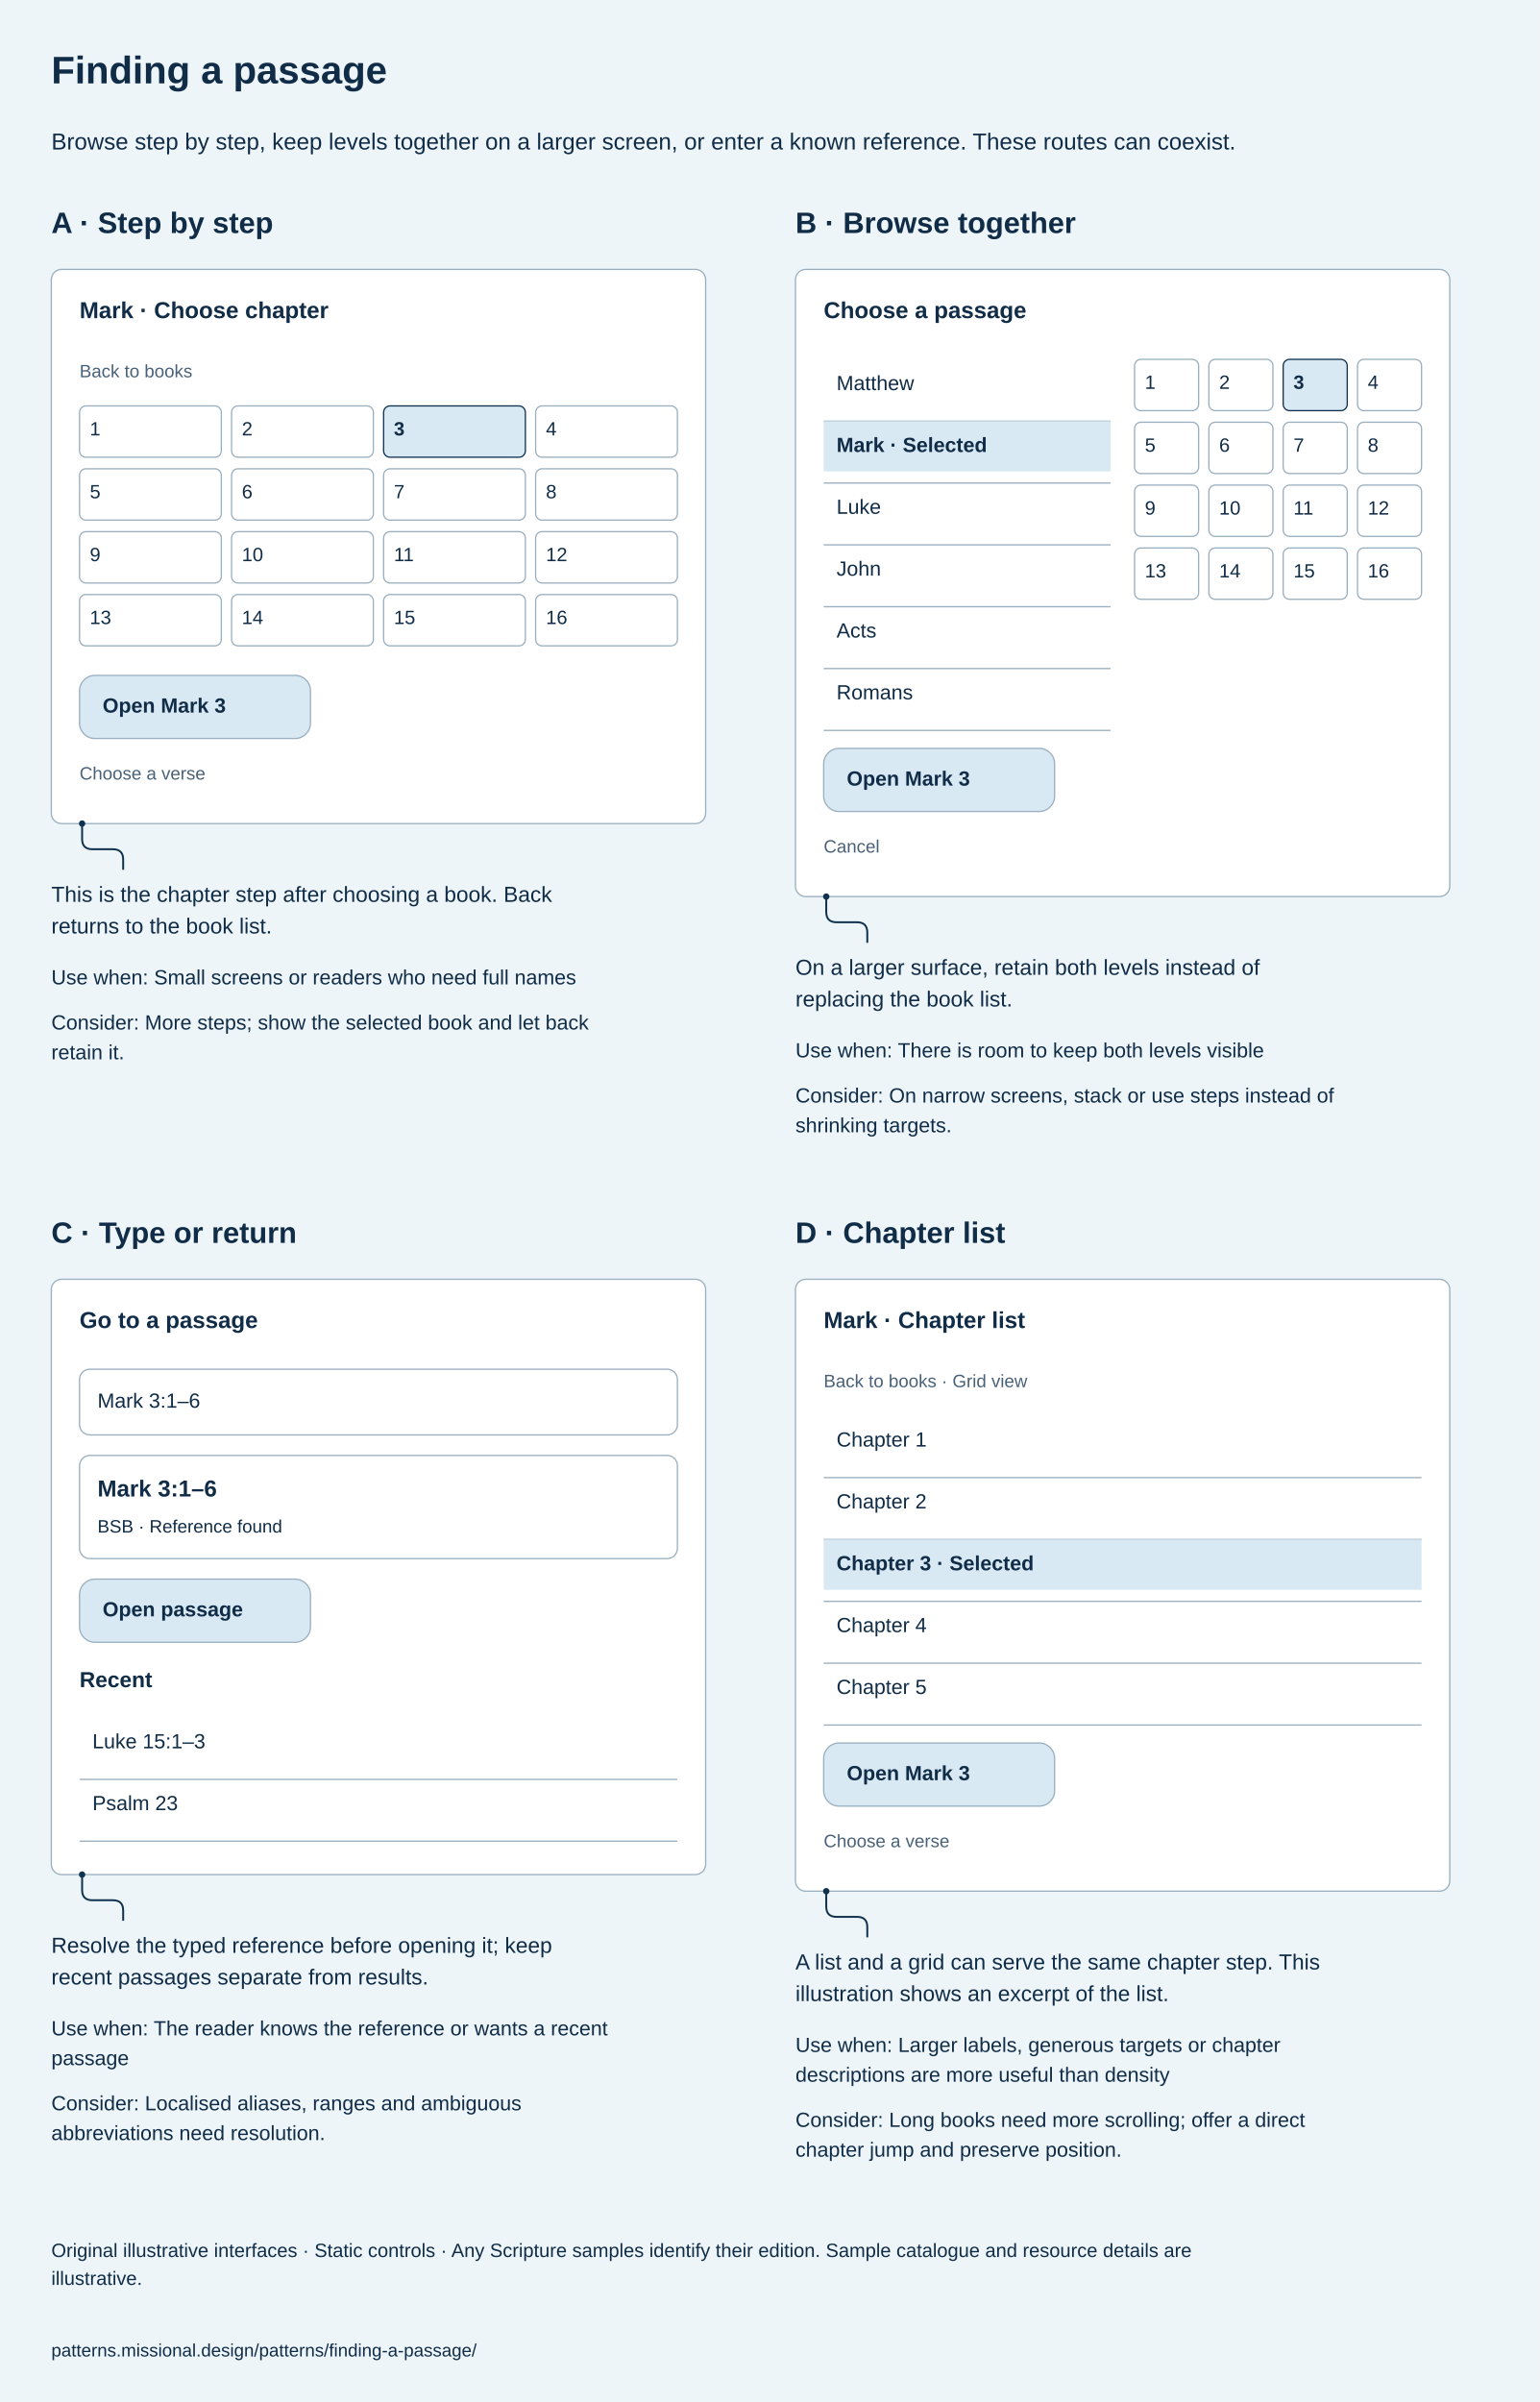
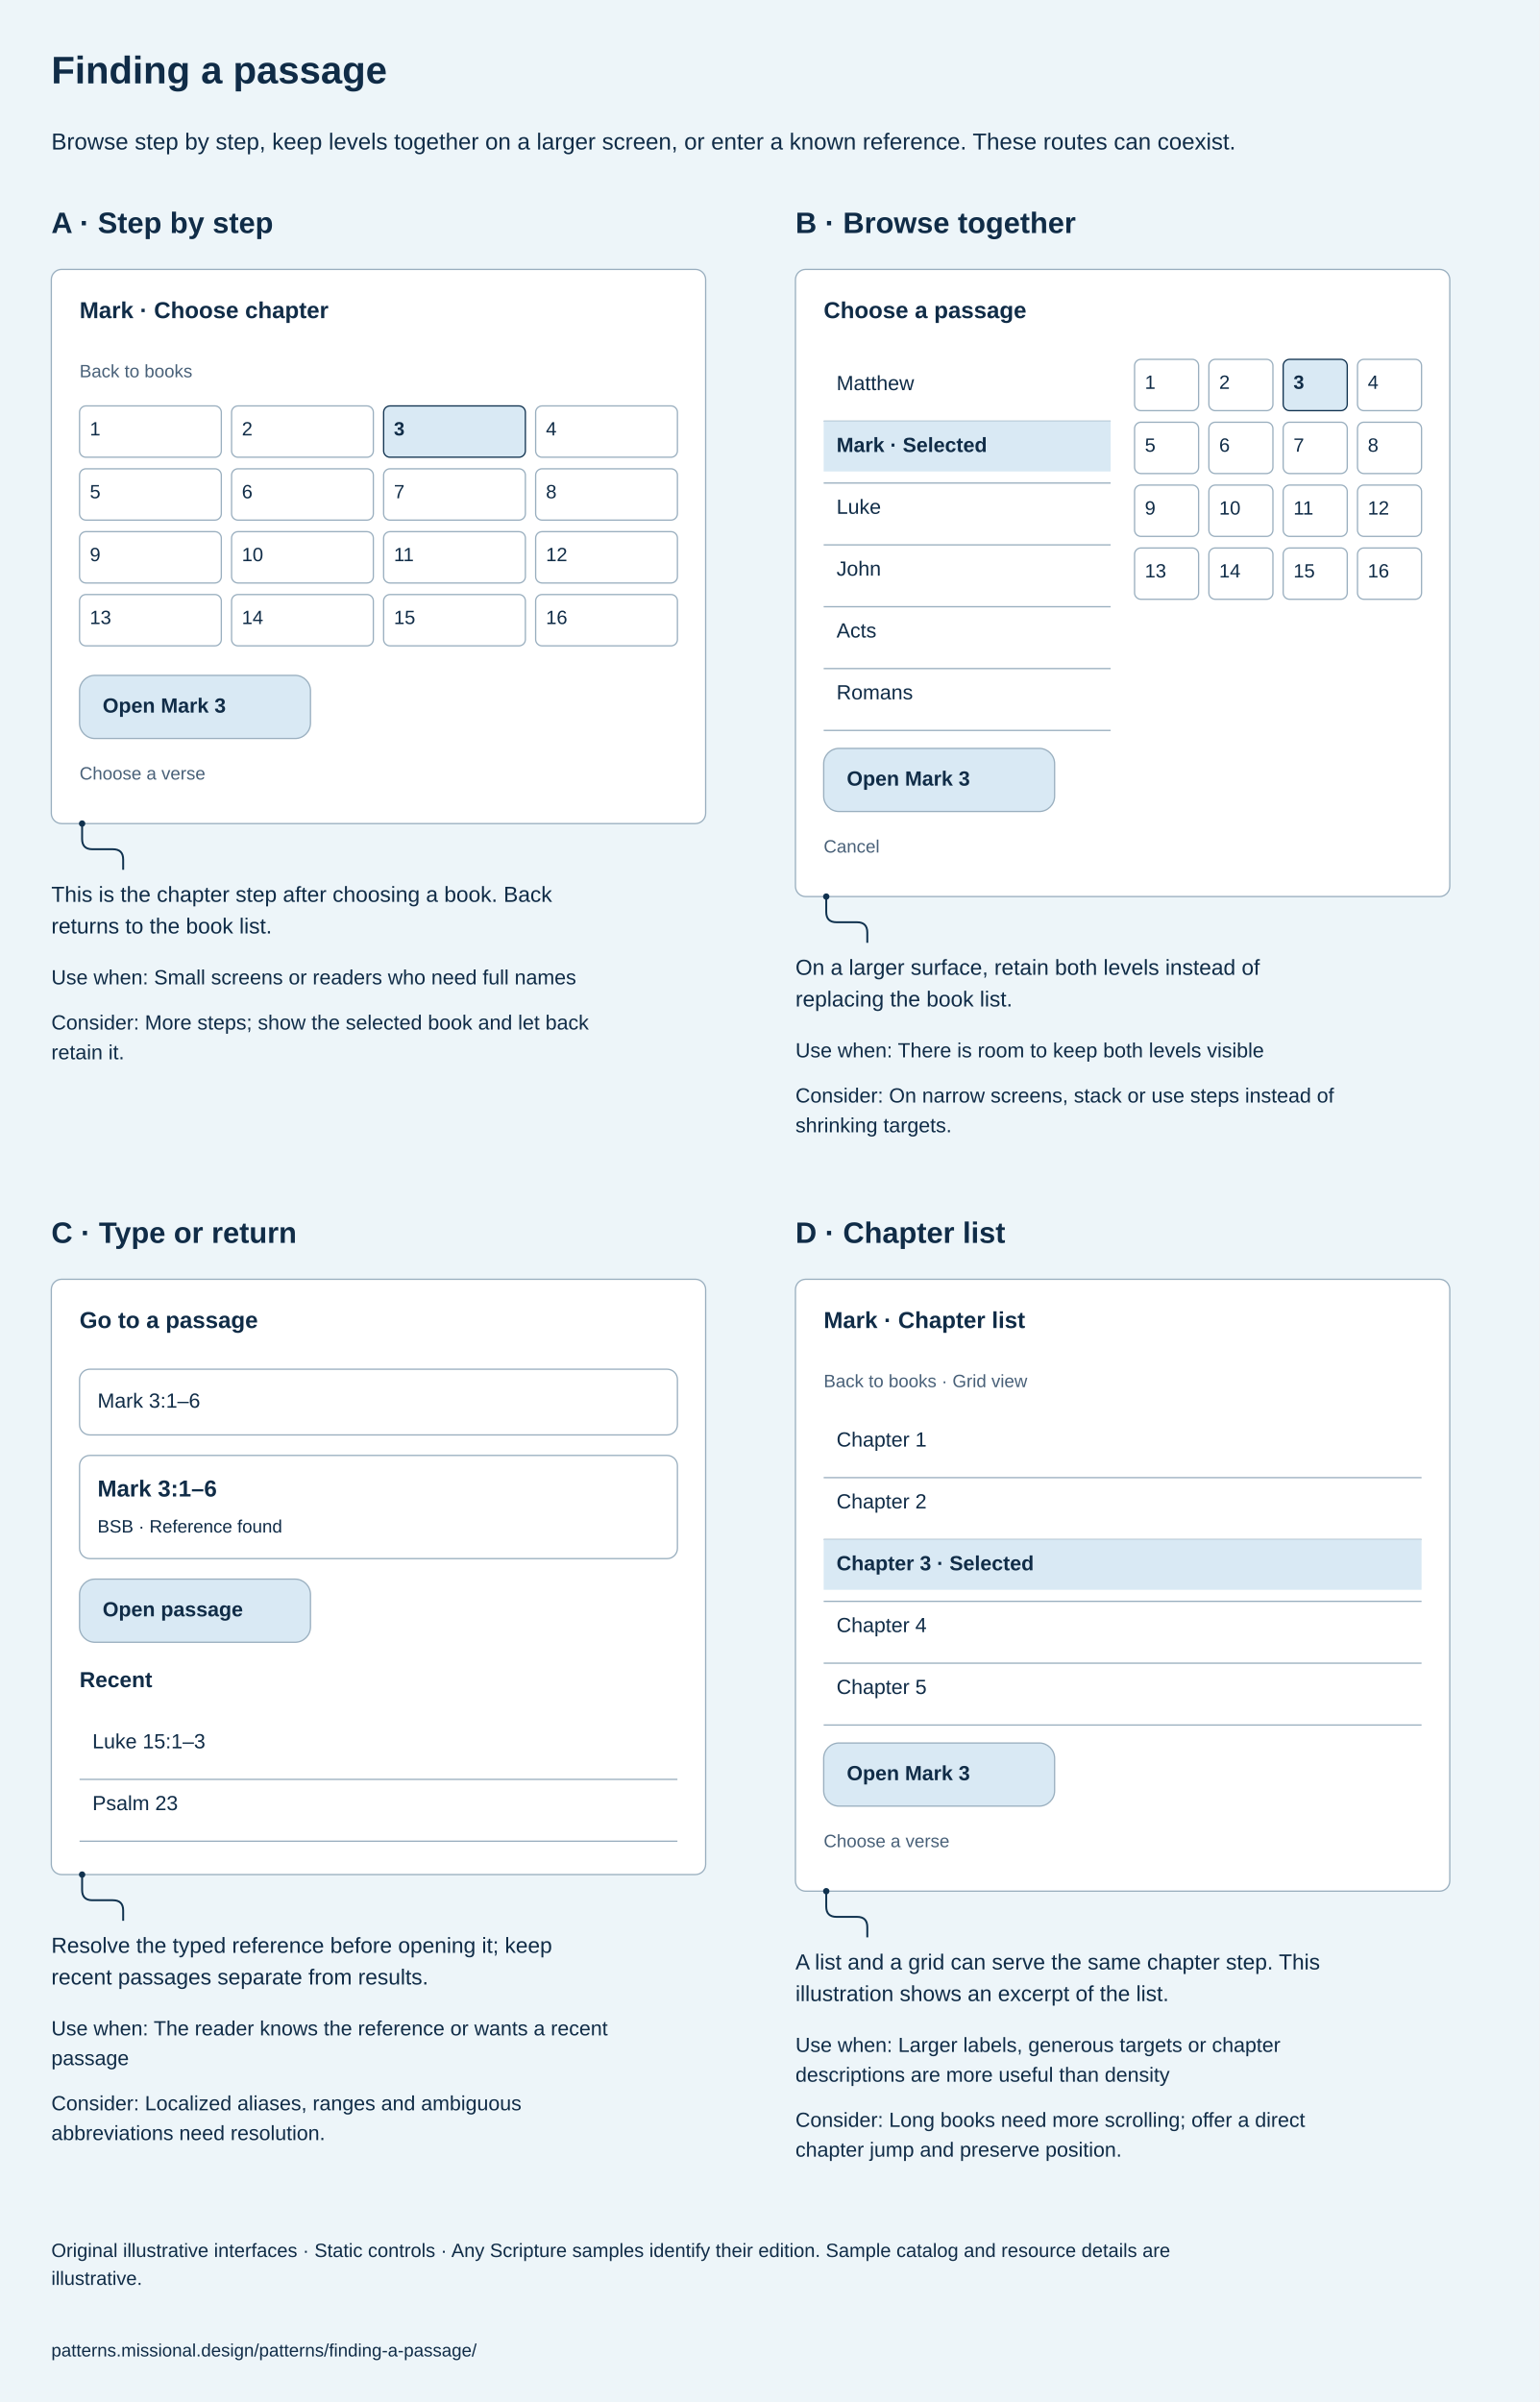
<svg xmlns="http://www.w3.org/2000/svg" viewBox="0 0 1200 1872" role="img" aria-labelledby="title desc" data-illustration-theme="light">
  <rect width="1200" height="1872" fill="#edf5f9" />
  <g font-family="Arial, sans-serif">
    <text x="40" y="65" font-size="30" fill="#102c47" font-weight="700">Finding a passage</text>
    <text x="40" y="116.5" font-size="18" fill="#102c47">Browse step by step, keep levels together on a larger screen, or enter a known reference. These routes can coexist.</text>
    <text x="40" y="181.6" font-size="23" fill="#102c47" font-weight="700">A · Step by step</text>
    <rect x="40" y="209.95" width="510" height="431.9" rx="8" fill="#ffffff" stroke="#9aafbf" />
    <text x="62" y="247.95" font-size="18" fill="#102c47" font-weight="700">Mark · Choose chapter</text>
    <text x="62" y="294.05" font-size="14" fill="#486078">Back to books</text>
    <rect x="62.0" y="316.35" width="110.5" height="40" rx="5" fill="#ffffff" stroke="#9aafbf" />
    <text x="70.0" y="339.35" font-size="15" fill="#102c47">1</text>
    <rect x="180.5" y="316.35" width="110.5" height="40" rx="5" fill="#ffffff" stroke="#9aafbf" />
    <text x="188.5" y="339.35" font-size="15" fill="#102c47">2</text>
    <rect x="299.0" y="316.35" width="110.5" height="40" rx="5" fill="#d9e9f4" stroke="#10324f" />
    <text x="307.0" y="339.35" font-size="15" fill="#102c47" font-weight="700">3</text>
    <rect x="417.5" y="316.35" width="110.5" height="40" rx="5" fill="#ffffff" stroke="#9aafbf" />
    <text x="425.5" y="339.35" font-size="15" fill="#102c47">4</text>
    <rect x="62.0" y="365.35" width="110.5" height="40" rx="5" fill="#ffffff" stroke="#9aafbf" />
    <text x="70.0" y="388.35" font-size="15" fill="#102c47">5</text>
    <rect x="180.5" y="365.35" width="110.5" height="40" rx="5" fill="#ffffff" stroke="#9aafbf" />
    <text x="188.5" y="388.35" font-size="15" fill="#102c47">6</text>
    <rect x="299.0" y="365.35" width="110.5" height="40" rx="5" fill="#ffffff" stroke="#9aafbf" />
    <text x="307.0" y="388.35" font-size="15" fill="#102c47">7</text>
    <rect x="417.5" y="365.35" width="110.5" height="40" rx="5" fill="#ffffff" stroke="#9aafbf" />
    <text x="425.5" y="388.35" font-size="15" fill="#102c47">8</text>
    <rect x="62.0" y="414.35" width="110.5" height="40" rx="5" fill="#ffffff" stroke="#9aafbf" />
    <text x="70.0" y="437.35" font-size="15" fill="#102c47">9</text>
    <rect x="180.5" y="414.35" width="110.5" height="40" rx="5" fill="#ffffff" stroke="#9aafbf" />
    <text x="188.5" y="437.35" font-size="15" fill="#102c47">10</text>
    <rect x="299.0" y="414.35" width="110.5" height="40" rx="5" fill="#ffffff" stroke="#9aafbf" />
    <text x="307.0" y="437.35" font-size="15" fill="#102c47">11</text>
    <rect x="417.5" y="414.35" width="110.5" height="40" rx="5" fill="#ffffff" stroke="#9aafbf" />
    <text x="425.5" y="437.35" font-size="15" fill="#102c47">12</text>
    <rect x="62.0" y="463.35" width="110.5" height="40" rx="5" fill="#ffffff" stroke="#9aafbf" />
    <text x="70.0" y="486.35" font-size="15" fill="#102c47">13</text>
    <rect x="180.5" y="463.35" width="110.5" height="40" rx="5" fill="#ffffff" stroke="#9aafbf" />
    <text x="188.5" y="486.35" font-size="15" fill="#102c47">14</text>
    <rect x="299.0" y="463.35" width="110.5" height="40" rx="5" fill="#ffffff" stroke="#9aafbf" />
    <text x="307.0" y="486.35" font-size="15" fill="#102c47">15</text>
    <rect x="417.5" y="463.35" width="110.5" height="40" rx="5" fill="#ffffff" stroke="#9aafbf" />
    <text x="425.5" y="486.35" font-size="15" fill="#102c47">16</text>
    <rect x="62" y="526.35" width="180" height="49.2" rx="12" fill="#d9e9f4" stroke="#9aafbf" />
    <text x="80" y="555.35" font-size="16" fill="#102c47" font-weight="700">Open Mark 3</text>
    <text x="62" y="607.55" font-size="14" fill="#486078">Choose a verse</text>
    <path d="M64 641.85v12 q0 8 8 8 h16 q8 0 8 8 v8" fill="none" stroke="#10324f" stroke-width="1.5" />
    <circle cx="64" cy="641.85" r="2.5" fill="#10324f" />
    <text x="40" y="702.85" font-size="17" fill="#102c47">This is the chapter step after choosing a book. Back</text>
    <text x="40" y="727.5" font-size="17" fill="#102c47">returns to the book list.</text>
    <text x="40" y="767.15" font-size="16" fill="#102c47">Use when: Small screens or readers who need full names</text>
    <text x="40" y="802.35" font-size="16" fill="#102c47">Consider: More steps; show the selected book and let back</text>
    <text x="40" y="825.55" font-size="16" fill="#102c47">retain it.</text>
    <text x="620" y="181.6" font-size="23" fill="#102c47" font-weight="700">B · Browse together</text>
    <rect x="620" y="209.95" width="510" height="488.8" rx="8" fill="#ffffff" stroke="#9aafbf" />
    <text x="642" y="247.95" font-size="18" fill="#102c47" font-weight="700">Choose a passage</text>
    <text x="652" y="304.05" font-size="16" fill="#102c47">Matthew</text>
    <path d="M642 328.25h223.68" stroke="#9aafbf" />
    <rect x="642" y="328.25" width="223.68" height="39.2" fill="#d9e9f4" />
    <text x="652" y="352.25" font-size="16" fill="#102c47" font-weight="700">Mark · Selected</text>
    <path d="M642 376.45h223.68" stroke="#9aafbf" />
    <text x="652" y="400.45" font-size="16" fill="#102c47">Luke</text>
    <path d="M642 424.65h223.68" stroke="#9aafbf" />
    <text x="652" y="448.65" font-size="16" fill="#102c47">John</text>
    <path d="M642 472.85h223.68" stroke="#9aafbf" />
    <text x="652" y="496.85" font-size="16" fill="#102c47">Acts</text>
    <path d="M642 521.05h223.68" stroke="#9aafbf" />
    <text x="652" y="545.05" font-size="16" fill="#102c47">Romans</text>
    <path d="M642 569.25h223.68" stroke="#9aafbf" />
    <rect x="884.32" y="280.05" width="49.92" height="40" rx="5" fill="#ffffff" stroke="#9aafbf" />
    <text x="892.32" y="303.05" font-size="15" fill="#102c47">1</text>
    <rect x="942.24" y="280.05" width="49.92" height="40" rx="5" fill="#ffffff" stroke="#9aafbf" />
    <text x="950.24" y="303.05" font-size="15" fill="#102c47">2</text>
    <rect x="1000.16" y="280.05" width="49.92" height="40" rx="5" fill="#d9e9f4" stroke="#10324f" />
    <text x="1008.16" y="303.05" font-size="15" fill="#102c47" font-weight="700">3</text>
    <rect x="1058.08" y="280.05" width="49.92" height="40" rx="5" fill="#ffffff" stroke="#9aafbf" />
    <text x="1066.08" y="303.05" font-size="15" fill="#102c47">4</text>
    <rect x="884.32" y="329.05" width="49.92" height="40" rx="5" fill="#ffffff" stroke="#9aafbf" />
    <text x="892.32" y="352.05" font-size="15" fill="#102c47">5</text>
    <rect x="942.24" y="329.05" width="49.92" height="40" rx="5" fill="#ffffff" stroke="#9aafbf" />
    <text x="950.24" y="352.05" font-size="15" fill="#102c47">6</text>
    <rect x="1000.16" y="329.05" width="49.92" height="40" rx="5" fill="#ffffff" stroke="#9aafbf" />
    <text x="1008.16" y="352.05" font-size="15" fill="#102c47">7</text>
    <rect x="1058.08" y="329.05" width="49.92" height="40" rx="5" fill="#ffffff" stroke="#9aafbf" />
    <text x="1066.08" y="352.05" font-size="15" fill="#102c47">8</text>
    <rect x="884.32" y="378.05" width="49.92" height="40" rx="5" fill="#ffffff" stroke="#9aafbf" />
    <text x="892.32" y="401.05" font-size="15" fill="#102c47">9</text>
    <rect x="942.24" y="378.05" width="49.92" height="40" rx="5" fill="#ffffff" stroke="#9aafbf" />
    <text x="950.24" y="401.05" font-size="15" fill="#102c47">10</text>
    <rect x="1000.16" y="378.05" width="49.92" height="40" rx="5" fill="#ffffff" stroke="#9aafbf" />
    <text x="1008.16" y="401.05" font-size="15" fill="#102c47">11</text>
    <rect x="1058.08" y="378.05" width="49.92" height="40" rx="5" fill="#ffffff" stroke="#9aafbf" />
    <text x="1066.08" y="401.05" font-size="15" fill="#102c47">12</text>
    <rect x="884.32" y="427.05" width="49.92" height="40" rx="5" fill="#ffffff" stroke="#9aafbf" />
    <text x="892.32" y="450.05" font-size="15" fill="#102c47">13</text>
    <rect x="942.24" y="427.05" width="49.92" height="40" rx="5" fill="#ffffff" stroke="#9aafbf" />
    <text x="950.24" y="450.05" font-size="15" fill="#102c47">14</text>
    <rect x="1000.16" y="427.05" width="49.92" height="40" rx="5" fill="#ffffff" stroke="#9aafbf" />
    <text x="1008.16" y="450.05" font-size="15" fill="#102c47">15</text>
    <rect x="1058.08" y="427.05" width="49.92" height="40" rx="5" fill="#ffffff" stroke="#9aafbf" />
    <text x="1066.08" y="450.05" font-size="15" fill="#102c47">16</text>
    <rect x="642" y="583.25" width="180" height="49.2" rx="12" fill="#d9e9f4" stroke="#9aafbf" />
    <text x="660" y="612.25" font-size="16" fill="#102c47" font-weight="700">Open Mark 3</text>
    <text x="642" y="664.45" font-size="14" fill="#486078">Cancel</text>
    <path d="M644 698.75v12 q0 8 8 8 h16 q8 0 8 8 v8" fill="none" stroke="#10324f" stroke-width="1.5" />
    <circle cx="644" cy="698.75" r="2.5" fill="#10324f" />
    <text x="620" y="759.75" font-size="17" fill="#102c47">On a larger surface, retain both levels instead of</text>
    <text x="620" y="784.4" font-size="17" fill="#102c47">replacing the book list.</text>
    <text x="620" y="824.05" font-size="16" fill="#102c47">Use when: There is room to keep both levels visible</text>
    <text x="620" y="859.25" font-size="16" fill="#102c47">Consider: On narrow screens, stack or use steps instead of</text>
    <text x="620" y="882.45" font-size="16" fill="#102c47">shrinking targets.</text>
    <text x="40" y="968.65" font-size="23" fill="#102c47" font-weight="700">C · Type or return</text>
    <rect x="40" y="997" width="510" height="463.95" rx="8" fill="#ffffff" stroke="#9aafbf" />
    <text x="62" y="1035.0" font-size="18" fill="#102c47" font-weight="700">Go to a passage</text>
    <rect x="62" y="1067.1" width="466" height="51.2" rx="8" fill="#ffffff" stroke="#9aafbf" />
    <text x="76" y="1097.1" font-size="16" fill="#102c47">Mark 3:1–6</text>
    <rect x="62" y="1134.3" width="466" height="80.4" rx="8" fill="#ffffff" stroke="#9aafbf" />
    <text x="76" y="1166.3" font-size="18" fill="#102c47" font-weight="700">Mark 3:1–6</text>
    <text x="76" y="1194.4" font-size="14" fill="#102c47">BSB · Reference found</text>
    <rect x="62" y="1230.7" width="180" height="49.2" rx="12" fill="#d9e9f4" stroke="#9aafbf" />
    <text x="80" y="1259.7" font-size="16" fill="#102c47" font-weight="700">Open passage</text>
    <text x="62" y="1314.9" font-size="17" fill="#102c47" font-weight="700">Recent</text>
    <text x="72" y="1362.55" font-size="16" fill="#102c47">Luke 15:1–3</text>
    <path d="M62 1386.75h466" stroke="#9aafbf" />
    <text x="72" y="1410.75" font-size="16" fill="#102c47">Psalm 23</text>
    <path d="M62 1434.95h466" stroke="#9aafbf" />
    <path d="M64 1460.95v12 q0 8 8 8 h16 q8 0 8 8 v8" fill="none" stroke="#10324f" stroke-width="1.5" />
    <circle cx="64" cy="1460.95" r="2.5" fill="#10324f" />
    <text x="40" y="1521.95" font-size="17" fill="#102c47">Resolve the typed reference before opening it; keep</text>
    <text x="40" y="1546.6" font-size="17" fill="#102c47">recent passages separate from results.</text>
    <text x="40" y="1586.25" font-size="16" fill="#102c47">Use when: The reader knows the reference or wants a recent</text>
    <text x="40" y="1609.45" font-size="16" fill="#102c47">passage</text>
-     <text x="40" y="1644.65" font-size="16" fill="#102c47">Consider: Localised aliases, ranges and ambiguous</text>
+     <text x="40" y="1644.65" font-size="16" fill="#102c47">Consider: Localized aliases, ranges and ambiguous</text>
    <text x="40" y="1667.85" font-size="16" fill="#102c47">abbreviations need resolution.</text>
    <text x="620" y="968.65" font-size="23" fill="#102c47" font-weight="700">D · Chapter list</text>
    <rect x="620" y="997" width="510" height="476.9" rx="8" fill="#ffffff" stroke="#9aafbf" />
    <text x="642" y="1035.0" font-size="18" fill="#102c47" font-weight="700">Mark · Chapter list</text>
    <text x="642" y="1081.1" font-size="14" fill="#486078">Back to books  ·  Grid view</text>
    <text x="652" y="1127.4" font-size="16" fill="#102c47">Chapter 1</text>
    <path d="M642 1151.6h466" stroke="#9aafbf" />
    <text x="652" y="1175.6" font-size="16" fill="#102c47">Chapter 2</text>
    <path d="M642 1199.8h466" stroke="#9aafbf" />
    <rect x="642" y="1199.8" width="466" height="39.2" fill="#d9e9f4" />
    <text x="652" y="1223.8" font-size="16" fill="#102c47" font-weight="700">Chapter 3 · Selected</text>
    <path d="M642 1248h466" stroke="#9aafbf" />
    <text x="652" y="1272" font-size="16" fill="#102c47">Chapter 4</text>
    <path d="M642 1296.2h466" stroke="#9aafbf" />
    <text x="652" y="1320.2" font-size="16" fill="#102c47">Chapter 5</text>
    <path d="M642 1344.4h466" stroke="#9aafbf" />
    <rect x="642" y="1358.4" width="180" height="49.2" rx="12" fill="#d9e9f4" stroke="#9aafbf" />
    <text x="660" y="1387.4" font-size="16" fill="#102c47" font-weight="700">Open Mark 3</text>
    <text x="642" y="1439.6" font-size="14" fill="#486078">Choose a verse</text>
    <path d="M644 1473.9v12 q0 8 8 8 h16 q8 0 8 8 v8" fill="none" stroke="#10324f" stroke-width="1.5" />
    <circle cx="644" cy="1473.9" r="2.5" fill="#10324f" />
    <text x="620" y="1534.9" font-size="17" fill="#102c47">A list and a grid can serve the same chapter step. This</text>
    <text x="620" y="1559.55" font-size="17" fill="#102c47">illustration shows an excerpt of the list.</text>
    <text x="620" y="1599.2" font-size="16" fill="#102c47">Use when: Larger labels, generous targets or chapter</text>
    <text x="620" y="1622.4" font-size="16" fill="#102c47">descriptions are more useful than density</text>
    <text x="620" y="1657.6" font-size="16" fill="#102c47">Consider: Long books need more scrolling; offer a direct</text>
    <text x="620" y="1680.8" font-size="16" fill="#102c47">chapter jump and preserve position.</text>
-     <text x="40" y="1759" font-size="15" fill="#102c47">Original illustrative interfaces · Static controls · Any Scripture samples identify their edition. Sample catalogue and resource details are</text>
+     <text x="40" y="1759" font-size="15" fill="#102c47">Original illustrative interfaces · Static controls · Any Scripture samples identify their edition. Sample catalog and resource details are</text>
    <text x="40" y="1780.75" font-size="15" fill="#102c47">illustrative.</text>
    <text x="40" y="1836.5" font-size="14" fill="#102c47">patterns.missional.design/patterns/finding-a-passage/</text>
  </g>
</svg>
